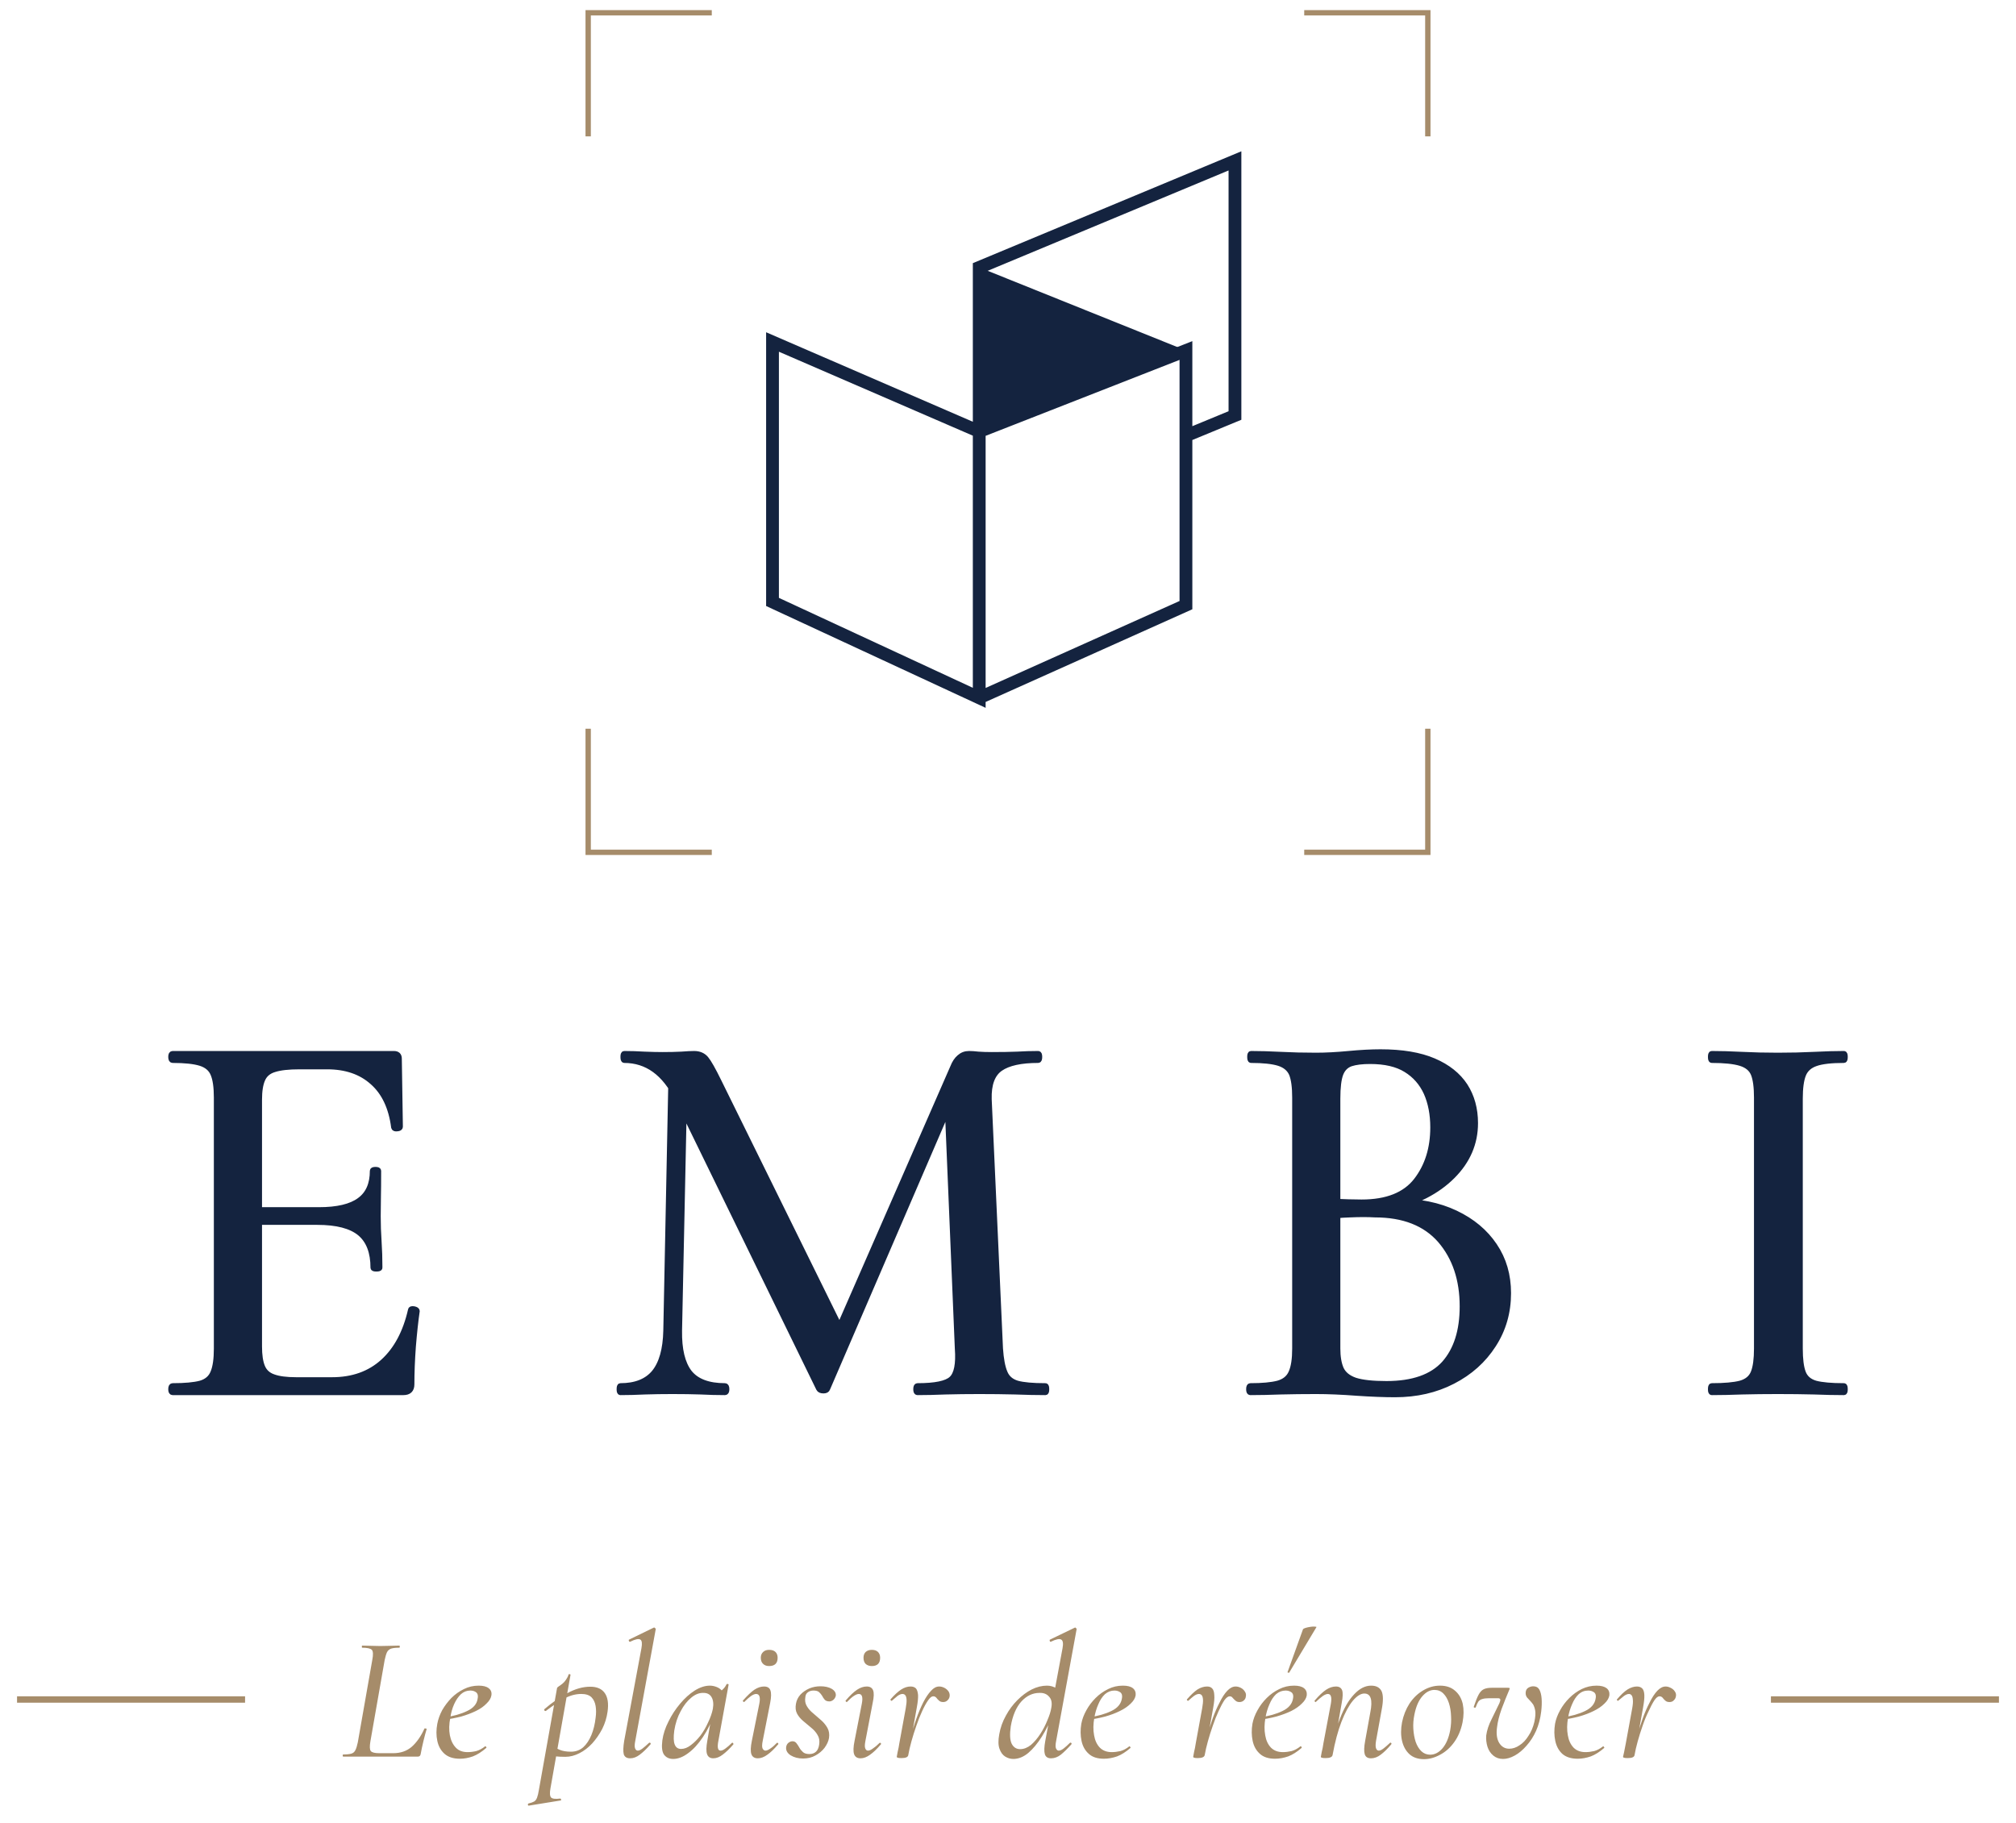
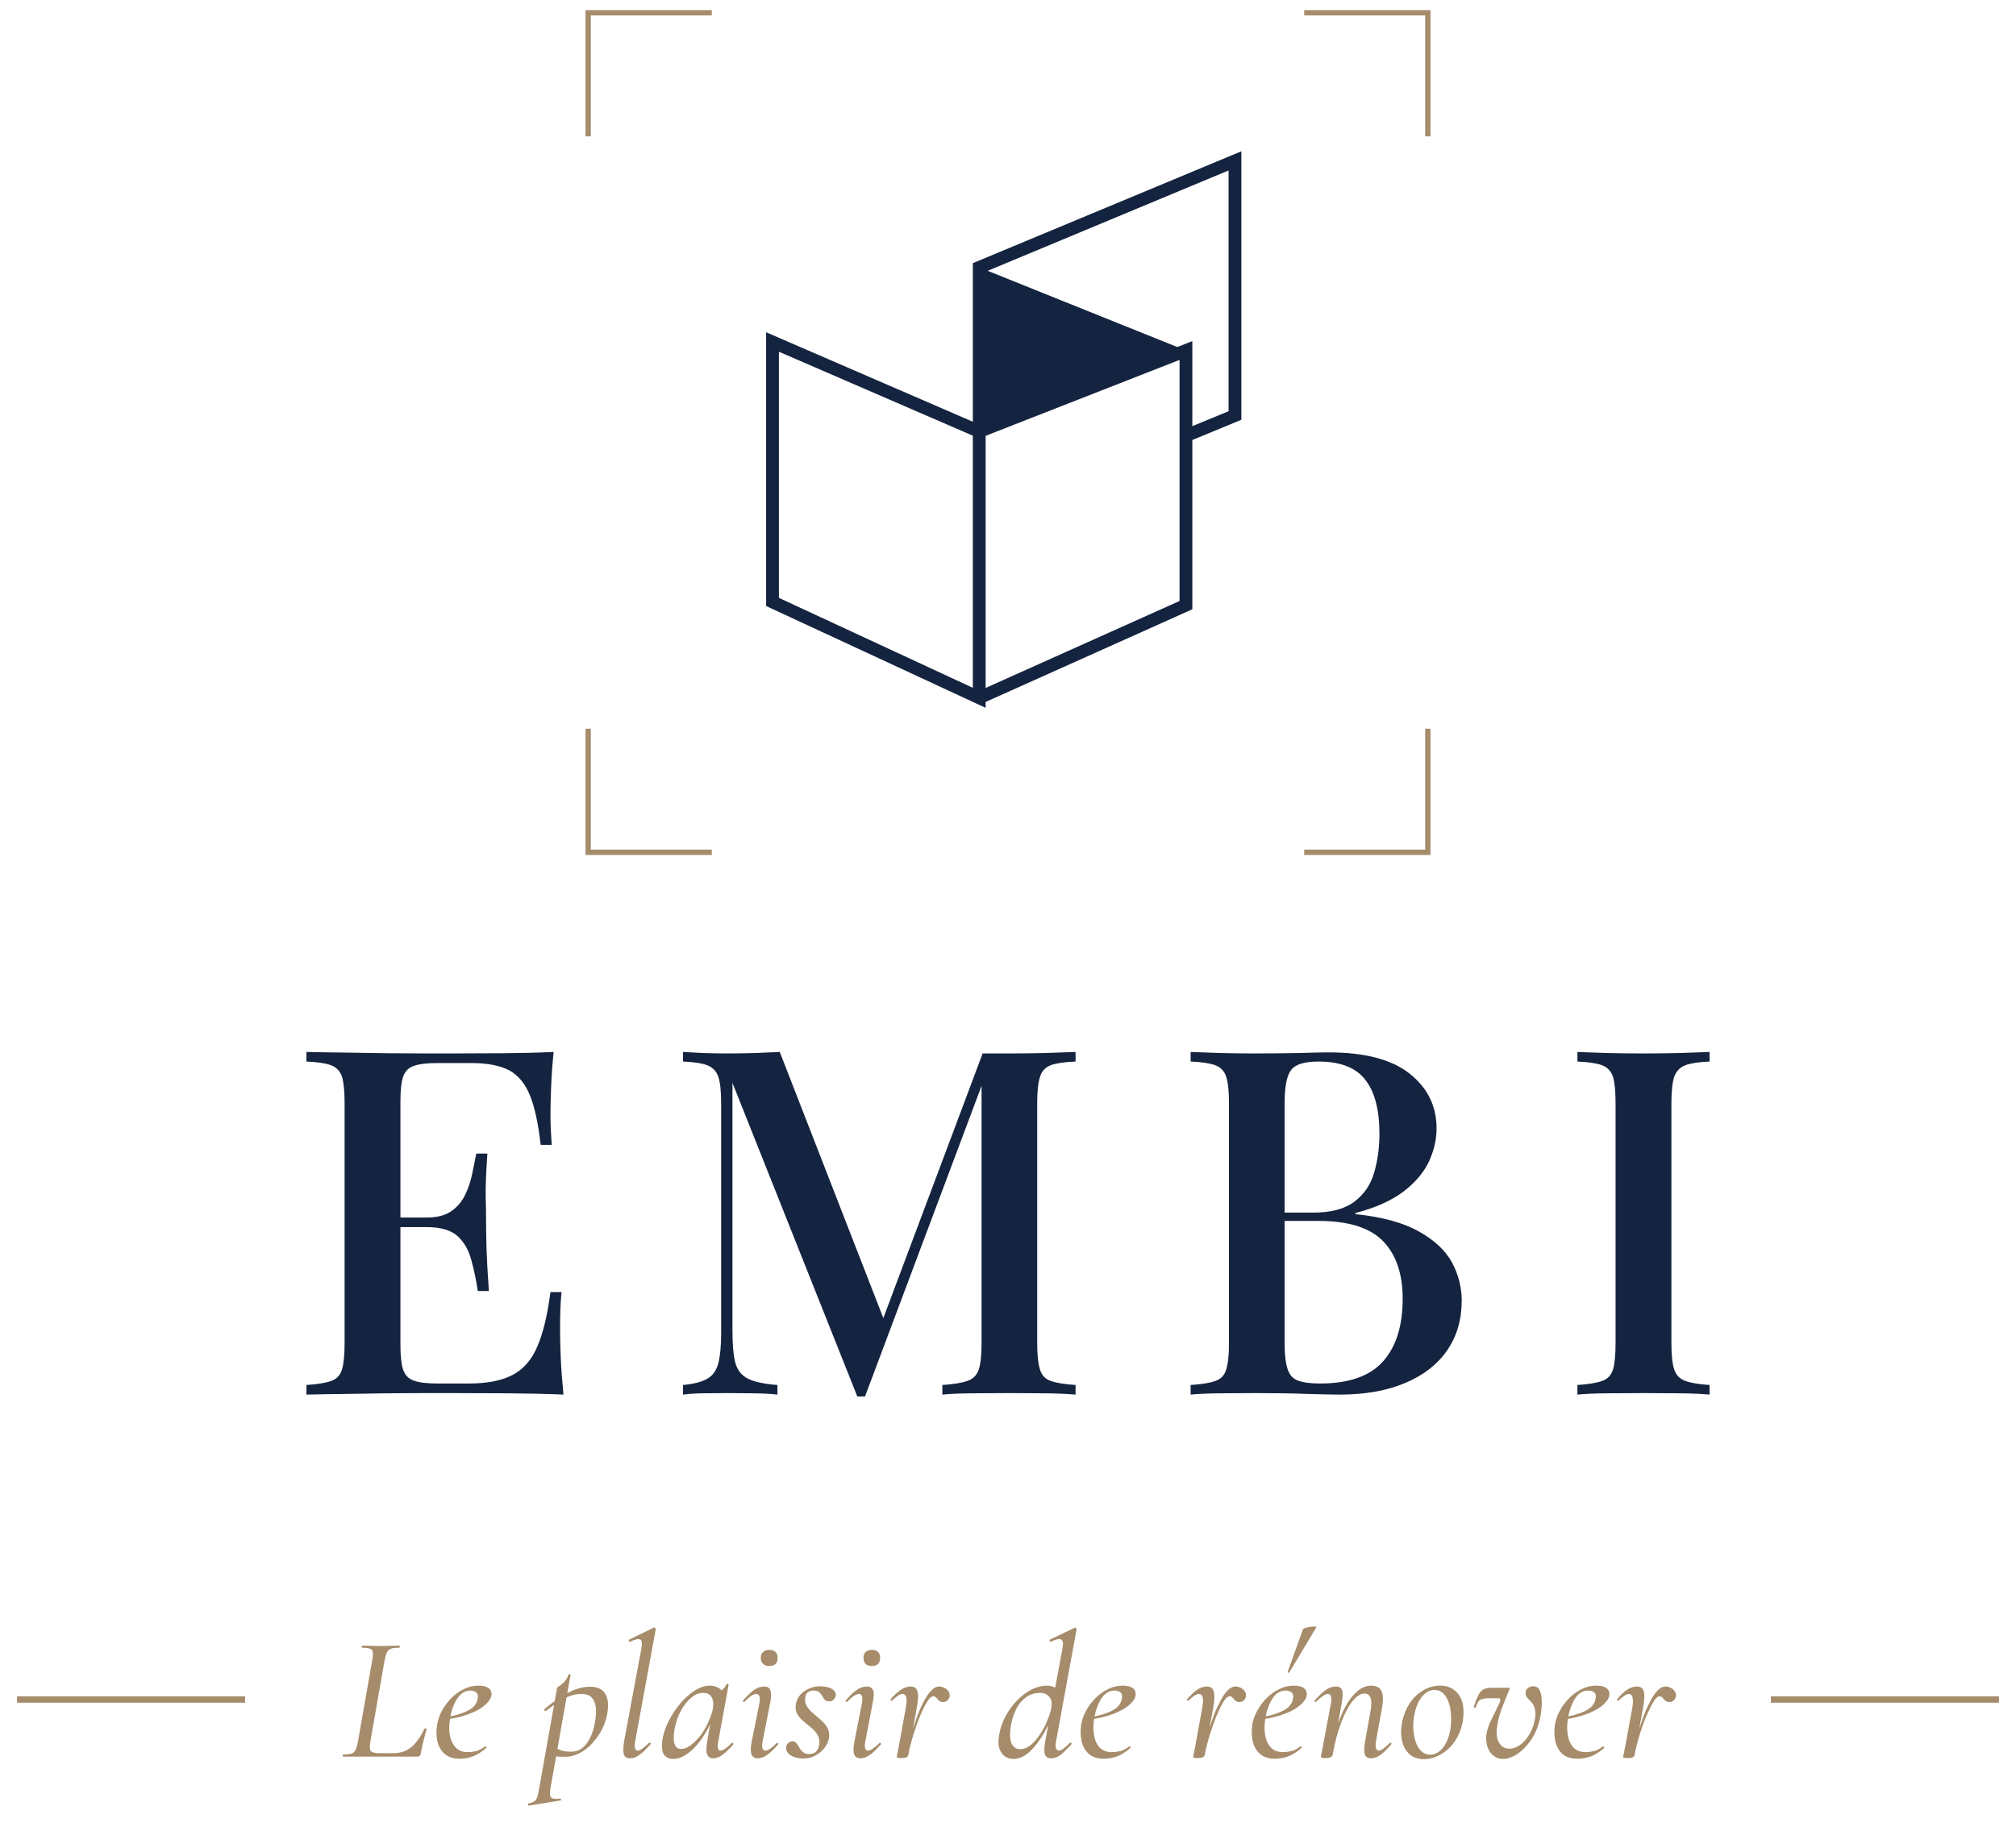
<svg xmlns="http://www.w3.org/2000/svg" viewBox="-276 -6 946 855.4" color="#14233f">
  <path d="M0 58V0H58M336 0H394V58M394 336V394H336M58 394H0V336" fill="none" stroke="#a68c6a" stroke-width="2.5" />
  <path d="M86.5 154.5L183.5 196.5L183.5 321.5L86.5 276.5Z M183.5 196.5L280.5 158.5L280.5 278L183.5 321.5 M183.5 196.5L183.5 119.5L303.5 69.5L303.5 189L280.5 198.5" fill="none" stroke="currentColor" stroke-width="6" stroke-linejoin="miter" stroke-miterlimit="4" />
  <path d="M183.5 119.5L280.5 158.5L183.5 196.5Z" fill="currentColor" />
-   <path d="M-86.7 647.5H-195Q-195.8 647.5 -195.8 646Q-195.8 644.4 -195 644.4Q-186.4 644.4 -181.9 643.2Q-177.5 641.9 -176 638.1Q-174.4 634.3 -174.4 626.9V509.1Q-174.4 501.7 -176 498Q-177.5 494.4 -181.9 493Q-186.4 491.6 -195 491.6Q-195.8 491.6 -195.8 490Q-195.8 488.5 -195 488.5H-91.2Q-88.7 488.5 -88.7 490.8L-88.2 522.8Q-88.2 523.6 -89.6 523.7Q-91 523.9 -91.2 523.1Q-93 509.1 -101.2 501.9Q-109.3 494.6 -122.5 494.6H-135.5Q-143.1 494.6 -147.2 495.9Q-151.3 497.1 -152.8 500.6Q-154.3 504 -154.3 510.1V625.9Q-154.3 632 -152.9 635.4Q-151.5 638.9 -147.7 640.2Q-143.9 641.6 -137 641.6H-120.2Q-105.7 641.6 -96.3 633.1Q-86.9 624.6 -83.3 608.8Q-83.3 608.1 -81.8 608.3Q-80.3 608.6 -80.3 609.3Q-81.3 616.2 -82.1 625.9Q-82.8 635.5 -82.8 643.7Q-82.8 647.5 -86.7 647.5ZM-100.9 589Q-100.9 578 -107.1 572.8Q-113.4 567.6 -127.1 567.6H-164V561.8H-126.3Q-113.4 561.8 -107.3 557.3Q-101.2 552.9 -101.2 543.5Q-101.2 542.9 -99.8 542.9Q-98.4 542.9 -98.4 543.5Q-98.4 551.3 -98.5 555.7Q-98.6 560 -98.6 564.8Q-98.6 570.7 -98.2 576.5Q-97.8 582.4 -97.8 589Q-97.8 589.5 -99.4 589.5Q-100.9 589.5 -100.9 589ZM36.5 618.5 39 494.4 45.4 494.9 42.8 618.5Q42.6 631.7 47.5 638.1Q52.5 644.4 64.2 644.4Q65 644.4 65 646Q65 647.5 64.2 647.5Q58.6 647.5 52.8 647.2Q46.9 647 39.5 647Q32.7 647 26.6 647.2Q20.4 647.5 15.1 647.5Q14.6 647.5 14.6 646Q14.6 644.4 15.1 644.4Q25.8 644.4 31 638.1Q36.2 631.7 36.5 618.5ZM214.6 644.4Q215.1 644.4 215.1 646Q215.1 647.5 214.6 647.5Q208.2 647.5 200.3 647.2Q192.4 647 183.5 647Q175.1 647 167.7 647.2Q160.4 647.5 154.5 647.5Q153.8 647.5 153.8 646Q153.8 644.4 154.5 644.4Q167 644.4 170.5 641.1Q174.1 637.8 173.3 626.9L168.3 507.1L178.2 492.8L112.3 645.7Q112 646.7 110.4 646.7Q108.7 646.7 108.2 645.7L41.8 509.6Q32.9 491.6 16.9 491.6Q16.4 491.6 16.4 490Q16.4 488.5 16.9 488.5Q21.5 488.5 26.4 488.8Q31.4 489 34.9 489Q39.8 489 43.7 488.8Q47.7 488.5 49.7 488.5Q53.3 488.5 55.3 490.9Q57.3 493.3 61.4 501.7L119.2 619L109.7 635.3L171.1 494.9Q172.3 491.8 174.2 490.2Q176.1 488.5 178.7 488.5Q180.5 488.5 183.1 488.8Q185.8 489 189.4 489Q196.5 489 201.3 488.8Q206.2 488.5 211.2 488.5Q211.8 488.5 211.8 490Q211.8 491.6 211.2 491.6Q199 491.6 193.4 495.5Q187.8 499.4 188.1 509.9L193.4 626.9Q193.9 634.3 195.5 638.1Q197 641.9 201.3 643.2Q205.6 644.4 214.6 644.4ZM376.6 561 379.4 557.7Q395.2 557.7 407 563.3Q418.8 568.9 425.3 578.6Q431.8 588.2 431.8 600.9Q431.8 614.4 424.8 625.2Q417.8 636.1 405.7 642.3Q393.7 648.5 378.6 648.5Q371 648.5 360.6 647.8Q350.1 647 341.5 647Q332.8 647 325 647.2Q317.1 647.5 310.7 647.5Q310 647.5 310 646Q310 644.4 310.7 644.4Q319.1 644.4 323.7 643.2Q328.3 641.9 329.9 638.1Q331.6 634.3 331.6 626.9V509.1Q331.6 501.7 330.1 498Q328.5 494.4 324.1 493Q319.6 491.6 311 491.6Q310.5 491.6 310.5 490Q310.5 488.5 311 488.5Q317.3 488.5 325.1 488.9Q332.8 489.3 341.5 489.3Q348.4 489.3 356.8 488.5Q365.2 487.7 371.8 487.7Q387 487.7 396.8 491.9Q406.6 496.1 411.5 503.6Q416.3 511.1 416.3 521.1Q416.3 535.3 405.6 546Q394.9 556.7 376.6 561ZM366.9 492.1Q361.3 492.1 357.9 493.2Q354.5 494.4 353.1 498Q351.7 501.7 351.7 509.6V559.5L343.3 557.4Q351.4 558 356.8 558.1Q362.1 558.2 362.9 558.2Q380.7 558.2 388.6 548Q396.4 537.9 396.4 523.1Q396.4 513.9 393.3 506.9Q390.1 499.9 383.7 496Q377.4 492.1 366.9 492.1ZM374.6 643.4Q393.1 643.4 401.7 633.9Q410.2 624.3 410.2 607.1Q410.2 588.2 399.8 576.1Q389.3 564.1 369.2 564.1Q364.1 563.8 357.5 564.1Q350.9 564.3 344 565.3L351.7 562.5V626.9Q351.7 632.7 353.3 636.4Q355 640.1 359.9 641.8Q364.9 643.4 374.6 643.4ZM568.7 626.9Q568.7 634.3 570.1 638.1Q571.5 641.9 575.9 643.2Q580.4 644.4 589.3 644.4Q589.8 644.4 589.8 646Q589.8 647.5 589.3 647.5Q582.9 647.5 575.2 647.2Q567.4 647 558.2 647Q549.3 647 541.5 647.2Q533.6 647.5 527.2 647.5Q526.7 647.5 526.7 646Q526.7 644.4 527.2 644.4Q536.1 644.4 540.7 643.2Q545.3 641.9 546.8 638.1Q548.3 634.3 548.3 626.9V509.1Q548.3 501.7 546.8 498Q545.3 494.4 540.7 493Q536.1 491.6 527.2 491.6Q526.7 491.6 526.7 490Q526.7 488.5 527.2 488.5Q533.6 488.5 541.5 488.9Q549.3 489.3 558.2 489.3Q567.4 489.3 575.3 488.9Q583.2 488.5 589.3 488.5Q589.8 488.5 589.8 490Q589.8 491.6 589.3 491.6Q580.4 491.6 576.1 493.1Q571.7 494.6 570.2 498.4Q568.7 502.2 568.7 509.6Z" fill="currentColor" stroke="currentColor" stroke-width="2.5" stroke-linejoin="round" />
+   <path class="logo__word" d="M-16.2 487.7L-16.2 487.7Q-17.1 496.3-17.4 504.4Q-17.7 512.5-17.7 516.8Q-17.7 521.1-17.5 524.9Q-17.3 528.8-17.1 531.3L-17.1 531.3L-22.3 531.3Q-23.9 516.8-27.2 508.4Q-30.5 500.0-36.9 496.4Q-43.4 492.9-55.0 492.9L-55.0 492.9L-70.7 492.9Q-77.9 492.9-81.7 494.2Q-85.4 495.4-86.8 499.2Q-88.1 502.9-88.1 510.9L-88.1 510.9L-88.1 565.4L-75.7 565.4Q-68.4 565.4-64.2 562.4Q-60.0 559.5-57.7 554.7Q-55.4 549.9-54.4 544.8Q-53.4 539.7-52.5 535.4L-52.5 535.4L-47.3 535.4Q-48.2 548.3-48.1 555.2Q-47.9 562.0-47.9 567.6Q-47.9 573.3-47.7 580.1Q-47.5 587.0-46.6 599.9L-46.6 599.9L-51.8 599.9Q-52.9 592.4-54.8 585.5Q-56.6 578.5-61.2 574.2Q-65.9 569.9-75.7 569.9L-75.7 569.9L-88.1 569.9L-88.1 625.3Q-88.1 633.1-86.8 636.9Q-85.4 640.8-81.7 642.0Q-77.9 643.3-70.7 643.3L-70.7 643.3L-55.9 643.3Q-43.0 643.3-35.3 639.2Q-27.7 635.1-23.8 625.8Q-19.8 616.5-17.7 600.4L-17.7 600.4L-12.5 600.4Q-13.2 606.9-13.2 617.6L-13.2 617.6Q-13.2 622.2-12.9 630.8Q-12.5 639.4-11.6 648.5L-11.6 648.5Q-23.2 648.0-37.7 647.9Q-52.3 647.8-63.6 647.8L-63.6 647.8L-77.0 647.8Q-85.2 647.8-94.6 647.9Q-104.0 648.0-113.7 648.2Q-123.4 648.3-132.2 648.5L-132.2 648.5L-132.2 644.0Q-124.5 643.5-120.6 642.1Q-116.8 640.8-115.5 636.7Q-114.3 632.6-114.3 624.4L-114.3 624.4L-114.3 511.8Q-114.3 503.4-115.5 499.4Q-116.8 495.4-120.7 493.9Q-124.7 492.5-132.2 492.2L-132.2 492.2L-132.2 487.7Q-123.4 487.9-113.7 488.0Q-104.0 488.2-94.6 488.3Q-85.2 488.4-77.0 488.4L-77.0 488.4L-63.6 488.4Q-53.2 488.4-39.9 488.3Q-26.6 488.2-16.2 487.7ZM228.7 487.7L228.7 487.7L228.7 492.2Q221.0 492.5 217.1 493.9Q213.2 495.4 212.0 499.4Q210.7 503.4 210.7 511.8L210.7 511.8L210.7 624.4Q210.7 632.6 212.0 636.7Q213.2 640.8 217.1 642.1Q221.0 643.5 228.7 644.0L228.7 644.0L228.7 648.5Q223.0 648.0 214.6 647.9Q206.2 647.8 197.6 647.8L197.6 647.8Q188.0 647.8 179.6 647.9Q171.2 648.0 166.2 648.5L166.2 648.5L166.2 644.0Q173.9 643.5 177.9 642.1Q181.9 640.8 183.3 636.7Q184.6 632.6 184.6 624.4L184.6 624.4L184.6 503.6L129.9 649.4L126.3 649.4L67.7 502.2L67.7 618.5Q67.7 628.1 69.0 633.4Q70.4 638.7 74.9 641.0Q79.5 643.3 88.8 644.0L88.8 644.0L88.8 648.5Q84.5 648.0 77.8 647.9Q71.1 647.8 65.2 647.8L65.2 647.8Q59.5 647.8 53.8 647.9Q48.1 648.0 44.5 648.5L44.5 648.5L44.5 644.0Q52.0 643.3 55.8 641.1Q59.7 639.0 61.1 633.7Q62.4 628.5 62.4 619.4L62.4 619.4L62.4 511.8Q62.4 503.4 61.1 499.4Q59.7 495.4 55.8 493.9Q52.0 492.5 44.5 492.2L44.5 492.2L44.5 487.7Q48.1 487.9 53.8 488.2Q59.5 488.4 65.2 488.4L65.2 488.4Q71.7 488.4 78.4 488.2Q85.1 487.9 89.9 487.7L89.9 487.7L138.5 612.6L185.1 488.4L197.6 488.4Q206.2 488.4 214.6 488.2Q223.0 487.9 228.7 487.7ZM282.7 492.2L282.7 487.7Q288.0 487.9 296.3 488.2Q304.5 488.4 312.7 488.4L312.7 488.4Q323.6 488.4 333.5 488.2Q343.4 487.9 347.5 487.9L347.5 487.9Q372.9 487.9 385.5 497.9Q398.1 507.9 398.1 523.6L398.1 523.6Q398.1 531.5 394.4 539.4Q390.6 547.2 382.2 553.5Q373.8 559.7 360.0 563.3L360.0 563.3L360.0 563.8Q379.0 565.8 389.9 572.0Q400.8 578.1 405.4 586.6Q409.9 595.1 409.9 604.4L409.9 604.4Q409.9 617.8 403.1 627.7Q396.3 637.6 383.5 643.0Q370.6 648.5 352.7 648.5L352.7 648.5Q347.7 648.5 337.6 648.2Q327.5 647.8 313.2 647.8L313.2 647.8Q304.5 647.8 296.3 647.9Q288.0 648.0 282.7 648.5L282.7 648.5L282.7 644.0Q290.5 643.5 294.3 642.1Q298.2 640.8 299.4 636.7Q300.7 632.6 300.7 624.4L300.7 624.4L300.7 511.8Q300.7 503.4 299.4 499.4Q298.2 495.4 294.2 493.9Q290.2 492.5 282.7 492.2L282.7 492.2ZM342.7 567.0L326.8 567.0L326.8 624.4Q326.8 632.4 328.2 636.5Q329.5 640.6 333.0 641.9Q336.6 643.3 343.4 643.3L343.4 643.3Q363.8 643.3 373.0 632.9Q382.2 622.6 382.2 603.5L382.2 603.5Q382.2 586.0 373.0 576.5Q363.8 567.0 342.7 567.0L342.7 567.0ZM342.7 492.2L342.7 492.2Q332.9 492.2 329.9 496.1Q326.8 500.0 326.8 511.8L326.8 511.8L326.8 563.1L340.2 563.1Q352.7 563.1 359.5 558.0Q366.3 552.9 368.8 544.4Q371.3 535.8 371.3 526.1L371.3 526.1Q371.3 509.3 364.7 500.8Q358.1 492.2 342.7 492.2ZM526.2 487.7L526.2 487.7L526.2 492.2Q518.7 492.5 514.9 493.9Q511.0 495.4 509.6 499.4Q508.3 503.4 508.3 511.8L508.3 511.8L508.3 624.4Q508.3 632.6 509.6 636.7Q511.0 640.8 514.9 642.1Q518.7 643.5 526.2 644.0L526.2 644.0L526.2 648.5Q520.8 648.0 512.5 647.9Q504.2 647.8 495.5 647.8L495.5 647.8Q486.0 647.8 477.7 647.9Q469.4 648.0 464.2 648.5L464.2 648.5L464.2 644.0Q471.9 643.5 475.8 642.1Q479.6 640.8 480.9 636.7Q482.1 632.6 482.1 624.4L482.1 624.4L482.1 511.8Q482.1 503.4 480.9 499.4Q479.6 495.4 475.7 493.9Q471.7 492.5 464.2 492.2L464.2 492.2L464.2 487.7Q469.4 487.9 477.7 488.2Q486.0 488.4 495.5 488.4L495.5 488.4Q504.2 488.4 512.5 488.2Q520.8 487.9 526.2 487.7Z" fill="currentColor" />
  <g fill="#a68c6a">
    <path d="M-114.9 818.4Q-115.2 818.4 -115.2 817.9Q-115.2 817.4 -114.9 817.4Q-112.4 817.4 -111.1 817Q-109.8 816.6 -109.2 815.3Q-108.6 814.1 -108.1 811.7L-101.3 773Q-100.6 769.4 -101.5 768.3Q-102.5 767.3 -106.1 767.3Q-106.2 767.3 -106.2 766.8Q-106.2 766.3 -106.1 766.3Q-104.3 766.3 -102.1 766.4Q-100 766.5 -97.5 766.5Q-95 766.5 -92.7 766.4Q-90.4 766.3 -88.6 766.3Q-88.4 766.3 -88.4 766.8Q-88.4 767.3 -88.6 767.3Q-91.1 767.3 -92.4 767.7Q-93.8 768.2 -94.4 769.4Q-95 770.7 -95.5 773.1L-102.2 811.3Q-102.8 814.8 -102 815.8Q-101.2 816.8 -98 816.8H-91.5Q-86.3 816.8 -82.8 813.8Q-79.3 810.7 -76.8 805.2Q-76.8 805.1 -76.3 805.2Q-75.8 805.2 -75.8 805.5Q-76.5 807.8 -77.3 811.1Q-78.1 814.4 -78.6 817.2Q-78.8 818.4 -79.9 818.4ZM-60.2 819.4Q-64.8 819.4 -67.4 817.1Q-70 814.8 -70.8 811Q-71.6 807.2 -70.8 803Q-70.2 799.8 -68.5 796.6Q-66.7 793.5 -64.2 790.9Q-61.6 788.3 -58.3 786.7Q-55.1 785.1 -51.4 785.1Q-48.2 785.1 -46.7 786.3Q-45.1 787.5 -45.4 789.6Q-45.7 791.6 -47.7 793.5Q-49.6 795.5 -52.7 797Q-55.8 798.5 -59.6 799.6Q-63.5 800.6 -67.5 801.1L-67.3 800Q-61.1 799.1 -56.8 797Q-52.5 795 -51.9 791.4Q-51.4 789.3 -52.5 788.3Q-53.6 787.4 -55.3 787.4Q-57.8 787.4 -59.7 789.1Q-61.6 790.9 -62.9 793.8Q-64.2 796.7 -64.7 800.2Q-65.6 804.7 -64.9 808.4Q-64.2 812 -62.1 814.2Q-60.1 816.3 -56.6 816.3Q-54.6 816.3 -52.5 815.8Q-50.4 815.2 -48.4 813.6Q-48.2 813.4 -47.9 813.8Q-47.6 814.1 -47.8 814.3Q-51 817.1 -54.1 818.3Q-57.2 819.4 -60.2 819.4ZM-27.8 841.4Q-28.2 841.5 -28.3 841Q-28.3 840.5 -28 840.4Q-26.3 840 -25.4 839.5Q-24.5 839 -24 837.7Q-23.5 836.4 -23.1 833.9L-14.6 786.2Q-14.6 786 -13.9 785.5Q-13.1 785 -12.1 784.2Q-11.1 783.4 -10.4 782.3Q-9.6 781.2 -9.2 779.9Q-9.1 779.6 -8.7 779.7Q-8.2 779.8 -8.3 780.1L-17.7 833.3Q-18.3 836.6 -17.4 837.6Q-16.5 838.5 -13.2 838.1Q-12.9 838 -12.7 838.5Q-12.6 839 -13 839ZM-10.7 818.5Q-13.5 818.5 -15.2 818.3Q-16.9 818 -18.1 817.8L-17.2 813.2Q-15.6 814.3 -13.4 815.2Q-11.3 816.1 -8.1 816.1Q-4.7 816.1 -2.3 814Q0 811.9 1.5 808.3Q3 804.7 3.5 800.1Q3.9 797.2 3.5 794.7Q3.1 792.2 1.6 790.6Q0 789 -3.2 789Q-7.1 789 -10.9 791Q-14.8 793.1 -19.9 797Q-20.2 797.1 -20.5 796.8Q-20.8 796.4 -20.5 796.1Q-15.4 791.7 -9.9 788.7Q-4.3 785.6 1 785.6Q5.7 785.6 7.8 788.6Q9.9 791.6 9.1 797.3Q8.5 801.6 6.6 805.4Q4.6 809.2 1.9 812.2Q-0.9 815.2 -4.1 816.8Q-7.4 818.5 -10.7 818.5ZM19.7 819.2Q17.3 819.2 16.7 817.3Q16.2 815.3 16.9 811L25 767.5Q25.6 764.2 24.5 763.5Q23.3 762.7 19.7 764.5Q19.3 764.6 19.1 764.1Q18.9 763.6 19.2 763.5L30.7 757.9Q31.1 757.7 31.4 758.1Q31.8 758.4 31.7 758.6L22.1 811Q21.6 813.5 22 814.5Q22.4 815.6 23.3 815.6Q24.2 815.6 25.5 814.6Q26.8 813.6 28.5 812Q28.8 811.7 29.2 812Q29.5 812.3 29.2 812.7Q26.5 815.8 24.2 817.5Q22 819.2 19.7 819.2ZM39.9 819.5Q37.1 819.5 35.6 817.5Q34.2 815.5 34.8 810.8Q35.4 806.4 37.7 801.9Q39.9 797.4 43.2 793.5Q46.4 789.7 50 787.4Q53.7 785.1 57.1 785.1Q58.6 785.1 60.2 785.7Q61.8 786.3 62.9 787.6Q64.1 788.9 64.2 791L60.2 788.6Q61.4 788.5 62.8 787.2Q64.2 786 64.9 784.5Q65.1 784.2 65.5 784.3Q66 784.5 65.9 784.6L61.1 811Q60.2 815.6 62.1 815.6Q63.1 815.6 64.4 814.6Q65.8 813.6 67.4 812Q67.7 811.7 68 812.1Q68.3 812.4 68.1 812.7Q65.4 815.8 63.1 817.5Q60.9 819.2 58.7 819.2Q56.5 819.2 55.8 817.3Q55.1 815.4 55.9 811L57.9 799.3L59.4 797.9Q57.1 804.4 53.8 809.3Q50.5 814.2 46.9 816.8Q43.3 819.5 39.9 819.5ZM43.6 814.8Q45.9 814.8 48.2 813Q50.5 811.3 52.7 808.5Q54.8 805.7 56.3 802.3Q57.9 799 58.5 796Q59.1 792.6 57.9 790.5Q56.7 788.4 53.8 788.5Q51 788.5 48.3 790.8Q45.5 793.1 43.4 797.1Q41.2 801.1 40.4 806.2Q39.8 810.7 40.6 812.7Q41.4 814.8 43.6 814.8ZM79.6 819.2Q77.3 819.2 76.6 817.3Q75.9 815.4 76.8 811L80.3 793.6Q81.2 789 78.8 789Q77.9 789 76.5 789.9Q75.1 790.9 73.4 792.6Q73.2 793 72.8 792.6Q72.4 792.2 72.7 792Q75.7 788.6 78 787Q80.3 785.5 82.5 785.5Q84.9 785.5 85.5 787.3Q86.2 789.1 85.4 793.2L81.9 811Q81.4 813.5 81.8 814.5Q82.3 815.6 83.2 815.6Q84.1 815.6 85.5 814.6Q86.9 813.7 88.4 812.1Q88.8 811.7 89.1 812.1Q89.4 812.5 89.1 812.7Q86.4 815.9 84.1 817.5Q81.8 819.2 79.6 819.2ZM84.9 775.9Q83.1 775.9 82.1 774.9Q81 773.9 81 772Q81 770.3 82.1 769.3Q83.1 768.3 84.9 768.3Q86.9 768.3 87.9 769.3Q88.9 770.3 88.9 772Q88.9 775.9 84.9 775.9ZM100.8 819.3Q97.5 819.3 95 817.8Q92.6 816.2 92.9 813.9Q93.1 812.6 94 811.9Q94.9 811.2 95.9 811.2Q97.1 811.2 97.8 812.2Q98.5 813.1 99.1 814.2Q99.7 815.3 100.8 816.3Q101.8 817.2 103.8 817.2Q105.8 817.2 107 816Q108.1 814.9 108.4 812.7Q108.8 810.1 107.6 808.2Q106.5 806.3 104.6 804.8Q102.7 803.2 100.9 801.7Q99 800.1 98 798.2Q97 796.3 97.5 793.6Q97.9 791.2 99.6 789.3Q101.3 787.5 103.8 786.4Q106.2 785.4 109 785.4Q112.2 785.4 114.3 786.6Q116.4 787.9 116.2 789.8Q115.9 791.1 115 791.8Q114.1 792.5 113.2 792.5Q111.7 792.5 111 791.7Q110.3 790.9 109.8 789.9Q109.2 788.9 108.3 788.1Q107.5 787.4 105.7 787.4Q104.2 787.4 103.1 788.2Q102 789 101.9 790.5Q101.5 792.9 102.6 794.7Q103.7 796.6 105.6 798.1Q107.5 799.7 109.4 801.4Q111.2 803 112.3 805Q113.4 807 113 809.7Q112.6 812 110.9 814.3Q109.2 816.5 106.6 817.9Q104.1 819.3 100.8 819.3ZM127.8 819.2Q125.5 819.2 124.8 817.3Q124.1 815.4 125 811L128.4 793.6Q129.3 789 127 789Q126.1 789 124.7 789.9Q123.2 790.9 121.6 792.6Q121.3 793 121 792.6Q120.6 792.2 120.9 792Q123.8 788.6 126.2 787Q128.5 785.5 130.7 785.5Q133 785.5 133.7 787.3Q134.4 789.1 133.5 793.2L130.1 811Q129.6 813.5 130 814.5Q130.4 815.6 131.3 815.6Q132.3 815.6 133.6 814.6Q135 813.7 136.6 812.1Q136.9 811.7 137.3 812.1Q137.6 812.5 137.3 812.7Q134.6 815.9 132.3 817.5Q130 819.2 127.8 819.2ZM133.1 775.9Q131.3 775.9 130.2 774.9Q129.2 773.9 129.2 772Q129.2 770.3 130.2 769.3Q131.3 768.3 133.1 768.3Q135 768.3 136 769.3Q137 770.3 137 772Q137 775.9 133.1 775.9ZM150.2 817.7 149.4 817.6Q150.1 813.7 151.3 809.2Q152.5 804.8 154 800.6Q155.5 796.4 157.2 793Q159 789.5 160.9 787.5Q162.7 785.5 164.7 785.5Q165.9 785.5 167.1 786.1Q168.3 786.7 169.1 787.8Q169.8 788.9 169.6 790.2Q169.4 791.3 168.6 792Q167.8 792.8 166.6 792.8Q165.3 792.8 164.6 792.1Q163.9 791.5 163.4 790.8Q162.8 790.1 161.9 790.1Q160.8 790.1 159.5 792Q158.1 794 156.7 797.1Q155.3 800.1 154 803.9Q152.7 807.6 151.7 811.2Q150.7 814.8 150.2 817.7ZM147 819.1Q145.6 819.1 145.2 818.9Q144.8 818.8 144.8 818.5Q144.8 818.3 145.2 816.3Q145.7 814.3 146 812.2L149 795.8Q149.5 793 149.4 791.6Q149.3 790.2 148.8 789.6Q148.3 789 147.5 789Q146.5 789 145.2 789.9Q144 790.9 142.6 792.1Q142.4 792.4 142 792Q141.7 791.7 141.9 791.5Q144.6 788.4 146.9 786.9Q149.1 785.5 151.3 785.5Q152.9 785.5 153.8 786.4Q154.6 787.3 154.8 789.5Q154.9 791.6 154.2 795.4L150.2 817.7Q150 819.1 147 819.1ZM199.5 819.5Q197.5 819.5 195.7 818.4Q193.9 817.3 193 814.7Q192.1 812.2 192.9 807.9Q193.7 803.3 196 799.2Q198.2 795.1 201.4 791.9Q204.6 788.7 208.1 786.9Q211.7 785.1 215.3 785.1Q217.7 785.1 219.8 786.4Q221.8 787.7 222.1 790.7L218.4 797.9Q215.9 804.2 212.9 809Q209.8 813.9 206.5 816.7Q203.1 819.5 199.5 819.5ZM202.7 814.9Q205.3 814.9 207.8 812.9Q210.2 810.8 212.2 807.7Q214.2 804.6 215.5 801.3Q216.9 798.1 217.3 795.6Q218 792.1 216.3 790.3Q214.7 788.4 211.8 788.5Q207 788.5 203.3 792.5Q199.6 796.6 198.3 804.2Q197.5 809.7 198.7 812.3Q200 814.9 202.7 814.9ZM217.2 819.2Q214.9 819.2 214.3 817.3Q213.7 815.3 214.5 811L222.6 767.5Q223.2 764.2 222 763.5Q220.8 762.7 217.1 764.5Q216.7 764.6 216.6 764.1Q216.4 763.6 216.7 763.5L228.3 757.9Q228.6 757.7 228.9 758.1Q229.3 758.4 229.2 758.6L219.6 811Q219.1 813.5 219.5 814.5Q220 815.6 220.8 815.6Q221.8 815.6 223.1 814.6Q224.4 813.6 226 812Q226.3 811.7 226.7 812Q227 812.3 226.7 812.7Q223.9 815.8 221.8 817.5Q219.6 819.2 217.2 819.2ZM242 819.4Q237.4 819.4 234.9 817.1Q232.3 814.8 231.5 811Q230.7 807.2 231.4 803Q232 799.8 233.8 796.6Q235.5 793.5 238.1 790.9Q240.7 788.3 244 786.7Q247.2 785.1 250.9 785.1Q254.1 785.1 255.6 786.3Q257.1 787.5 256.9 789.6Q256.6 791.6 254.6 793.5Q252.6 795.5 249.5 797Q246.5 798.5 242.6 799.6Q238.8 800.6 234.8 801.1L234.9 800Q241.2 799.1 245.5 797Q249.7 795 250.4 791.4Q250.9 789.3 249.8 788.3Q248.6 787.4 247 787.4Q244.5 787.4 242.5 789.1Q240.6 790.9 239.4 793.8Q238.1 796.7 237.5 800.2Q236.7 804.7 237.4 808.4Q238 812 240.1 814.2Q242.2 816.3 245.7 816.3Q247.6 816.3 249.8 815.8Q251.9 815.2 253.9 813.6Q254.1 813.4 254.3 813.8Q254.6 814.1 254.5 814.3Q251.3 817.1 248.2 818.3Q245 819.4 242 819.4ZM289.3 817.7 288.4 817.6Q289.2 813.7 290.4 809.2Q291.5 804.8 293 800.6Q294.5 796.4 296.3 793Q298 789.5 299.9 787.5Q301.8 785.5 303.8 785.5Q305 785.5 306.2 786.1Q307.4 786.7 308.1 787.8Q308.9 788.9 308.6 790.2Q308.5 791.3 307.7 792Q306.9 792.8 305.6 792.8Q304.4 792.8 303.7 792.1Q303 791.5 302.4 790.8Q301.9 790.1 301 790.1Q299.9 790.1 298.5 792Q297.2 794 295.8 797.1Q294.4 800.1 293.1 803.9Q291.8 807.6 290.8 811.2Q289.8 814.8 289.3 817.7ZM286 819.1Q284.7 819.1 284.3 818.9Q283.9 818.8 283.9 818.5Q283.9 818.3 284.3 816.3Q284.8 814.3 285.1 812.2L288.1 795.8Q288.6 793 288.5 791.6Q288.4 790.2 287.9 789.6Q287.4 789 286.6 789Q285.6 789 284.3 789.9Q283 790.9 281.7 792.1Q281.4 792.4 281.1 792Q280.8 791.7 281 791.5Q283.7 788.4 285.9 786.9Q288.2 785.5 290.4 785.5Q292 785.5 292.8 786.4Q293.7 787.3 293.8 789.5Q294 791.6 293.3 795.4L289.3 817.7Q289 819.1 286 819.1ZM322.3 819.4Q317.7 819.4 315.2 817.1Q312.6 814.8 311.8 811Q311 807.2 311.7 803Q312.3 799.8 314.1 796.6Q315.8 793.5 318.4 790.9Q321 788.3 324.3 786.7Q327.5 785.1 331.2 785.1Q334.4 785.1 335.9 786.3Q337.4 787.5 337.2 789.6Q336.9 791.6 334.9 793.5Q332.9 795.5 329.9 797Q326.8 798.5 322.9 799.6Q319.1 800.6 315.1 801.1L315.2 800Q321.5 799.1 325.8 797Q330 795 330.7 791.4Q331.2 789.3 330.1 788.3Q328.9 787.4 327.3 787.4Q324.8 787.4 322.8 789.1Q320.9 790.9 319.7 793.8Q318.4 796.7 317.8 800.2Q317 804.7 317.7 808.4Q318.3 812 320.4 814.2Q322.5 816.3 326 816.3Q327.9 816.3 330.1 815.8Q332.2 815.2 334.2 813.6Q334.4 813.4 334.7 813.8Q334.9 814.1 334.8 814.3Q331.6 817.1 328.5 818.3Q325.3 819.4 322.3 819.4ZM329 778.9Q328.9 779.2 328.5 779Q328 778.9 328.2 778.7L335.4 758.7Q335.6 758.3 336.6 758Q337.6 757.7 338.9 757.5Q340.1 757.3 341 757.4Q341.9 757.4 341.7 757.7ZM367.3 819.2Q365 819.2 364.4 817.3Q363.8 815.3 364.6 811L367 797.7Q368.8 788.8 364.2 788.8Q361.7 788.8 358.8 792.2Q356 795.6 353.5 802Q351 808.4 349.3 817.7L348.1 817.6Q349.9 807.8 352.8 800.5Q355.6 793.2 359.4 789.2Q363.2 785.1 367.4 785.1Q371 785.1 372.3 787.7Q373.5 790.3 372.4 796.1L369.7 811Q369.3 813.5 369.7 814.5Q370.1 815.6 371 815.6Q371.9 815.6 373.2 814.6Q374.5 813.6 376.2 812Q376.4 811.7 376.8 812Q377.1 812.3 376.8 812.7Q374.2 815.8 371.9 817.5Q369.7 819.2 367.3 819.2ZM346 819.1Q344.7 819.1 344.2 818.9Q343.8 818.8 343.8 818.5Q343.8 818.3 344.2 816.3Q344.7 814.4 345 812.2L348.5 793.6Q349.3 789 347.1 789Q346.2 789 344.8 789.9Q343.4 790.9 341.6 792.6Q341.4 793 341 792.6Q340.7 792.2 341 792Q343.9 788.6 346.3 787Q348.6 785.5 350.9 785.5Q353.1 785.5 353.8 787.3Q354.4 789.1 353.6 793.2L349.3 817.7Q349 819.1 346 819.1ZM392.2 819.6Q388 819.6 385.4 817.3Q382.8 814.9 381.9 811Q381 807.1 381.9 802.3Q382.9 797.4 385.4 793.5Q388 789.6 391.7 787.4Q395.5 785.1 399.7 785.1Q404.1 785.1 406.8 787.5Q409.5 789.8 410.4 793.7Q411.2 797.6 410.3 802.3Q409.2 807.7 406.4 811.6Q403.6 815.5 399.8 817.5Q396 819.6 392.2 819.6ZM395.1 817.5Q398.3 817.5 400.9 814.5Q403.5 811.4 404.5 806Q405.1 802.6 404.9 799.4Q404.8 796.1 403.9 793.3Q403 790.5 401.3 788.8Q399.6 787.1 397.1 787.1Q394 787.1 391.4 790.1Q388.8 793.1 387.7 798.7Q387 802.1 387.2 805.4Q387.4 808.7 388.3 811.5Q389.3 814.3 391 815.9Q392.7 817.5 395.1 817.5ZM429.3 819.5Q426.6 819.5 424.7 817.9Q422.8 816.3 422 813.8Q421.2 811.2 421.4 808.5Q421.9 804.8 423.9 800.9Q425.8 797.1 427.6 793.3Q428.1 792.1 428 791.6Q427.9 791 426.9 791H422.8Q420.7 791 419.5 791.4Q418.4 791.7 417.7 792.6Q417.1 793.5 416.5 795.2Q416.3 795.6 415.9 795.4Q415.4 795.3 415.6 794.9Q416.8 791.3 417.8 789.4Q418.8 787.5 420.2 786.8Q421.6 786.1 424 786.1H431.5Q432.3 786.1 432.4 786.3Q432.5 786.5 432.2 787.1Q430.4 791.3 428.6 796.1Q426.9 800.9 426.5 804.5Q425.8 809.2 427.5 812Q429.2 814.7 432.2 814.7Q434.7 814.7 437 813.1Q439.4 811.6 441.2 808.7Q443.1 805.9 444 802.1Q444.7 798.8 444.4 796.9Q444.1 795.1 443.4 793.9Q442.6 792.8 441.9 792.1Q441.4 791.5 440.6 790.7Q439.9 789.8 439.9 788.6Q439.9 786.9 441.1 786.1Q442.3 785.4 443.5 785.4Q445.4 785.4 446.3 786.9Q447.2 788.5 447.4 791.2Q447.6 793.9 447.2 797.3Q446.6 802.2 444.8 806.3Q443 810.3 440.3 813.3Q437.7 816.3 434.8 817.9Q431.9 819.5 429.3 819.5ZM464.3 819.4Q459.7 819.4 457.1 817.1Q454.6 814.8 453.8 811Q453 807.2 453.7 803Q454.3 799.8 456.1 796.6Q457.8 793.5 460.4 790.9Q463 788.3 466.2 786.7Q469.5 785.1 473.2 785.1Q476.3 785.1 477.9 786.3Q479.4 787.5 479.2 789.6Q478.9 791.6 476.9 793.5Q474.9 795.5 471.8 797Q468.8 798.5 464.9 799.6Q461.1 800.6 457.1 801.1L457.2 800Q463.5 799.1 467.8 797Q472 795 472.7 791.4Q473.2 789.3 472.1 788.3Q470.9 787.4 469.3 787.4Q466.7 787.4 464.8 789.1Q462.9 790.9 461.7 793.8Q460.4 796.7 459.8 800.2Q459 804.7 459.7 808.4Q460.3 812 462.4 814.2Q464.5 816.3 468 816.3Q469.9 816.3 472.1 815.8Q474.2 815.2 476.2 813.6Q476.3 813.4 476.6 813.8Q476.9 814.1 476.8 814.3Q473.6 817.1 470.5 818.3Q467.3 819.4 464.3 819.4ZM491 817.7 490.2 817.6Q491 813.7 492.1 809.2Q493.3 804.8 494.8 800.6Q496.3 796.4 498.1 793Q499.8 789.5 501.7 787.5Q503.6 785.5 505.6 785.5Q506.7 785.5 507.9 786.1Q509.2 786.7 509.9 787.8Q510.7 788.9 510.4 790.2Q510.2 791.3 509.4 792Q508.7 792.8 507.4 792.8Q506.1 792.8 505.4 792.1Q504.7 791.5 504.2 790.8Q503.6 790.1 502.7 790.1Q501.6 790.1 500.3 792Q499 794 497.6 797.1Q496.1 800.1 494.8 803.9Q493.5 807.6 492.5 811.2Q491.5 814.8 491 817.7ZM487.8 819.1Q486.4 819.1 486 818.9Q485.6 818.8 485.6 818.5Q485.6 818.3 486.1 816.3Q486.5 814.3 486.9 812.2L489.9 795.8Q490.4 793 490.2 791.6Q490.1 790.2 489.6 789.6Q489.1 789 488.4 789Q487.4 789 486.1 789.9Q484.8 790.9 483.4 792.1Q483.2 792.4 482.9 792Q482.5 791.7 482.8 791.5Q485.4 788.4 487.7 786.9Q490 785.5 492.1 785.5Q493.7 785.5 494.6 786.4Q495.5 787.3 495.6 789.5Q495.7 791.6 495 795.4L491 817.7Q490.8 819.1 487.8 819.1Z" />
    <path d="M-268 791.6H-161M555 791.6H662" fill="none" stroke="#a68c6a" stroke-width="3" />
  </g>
</svg>
